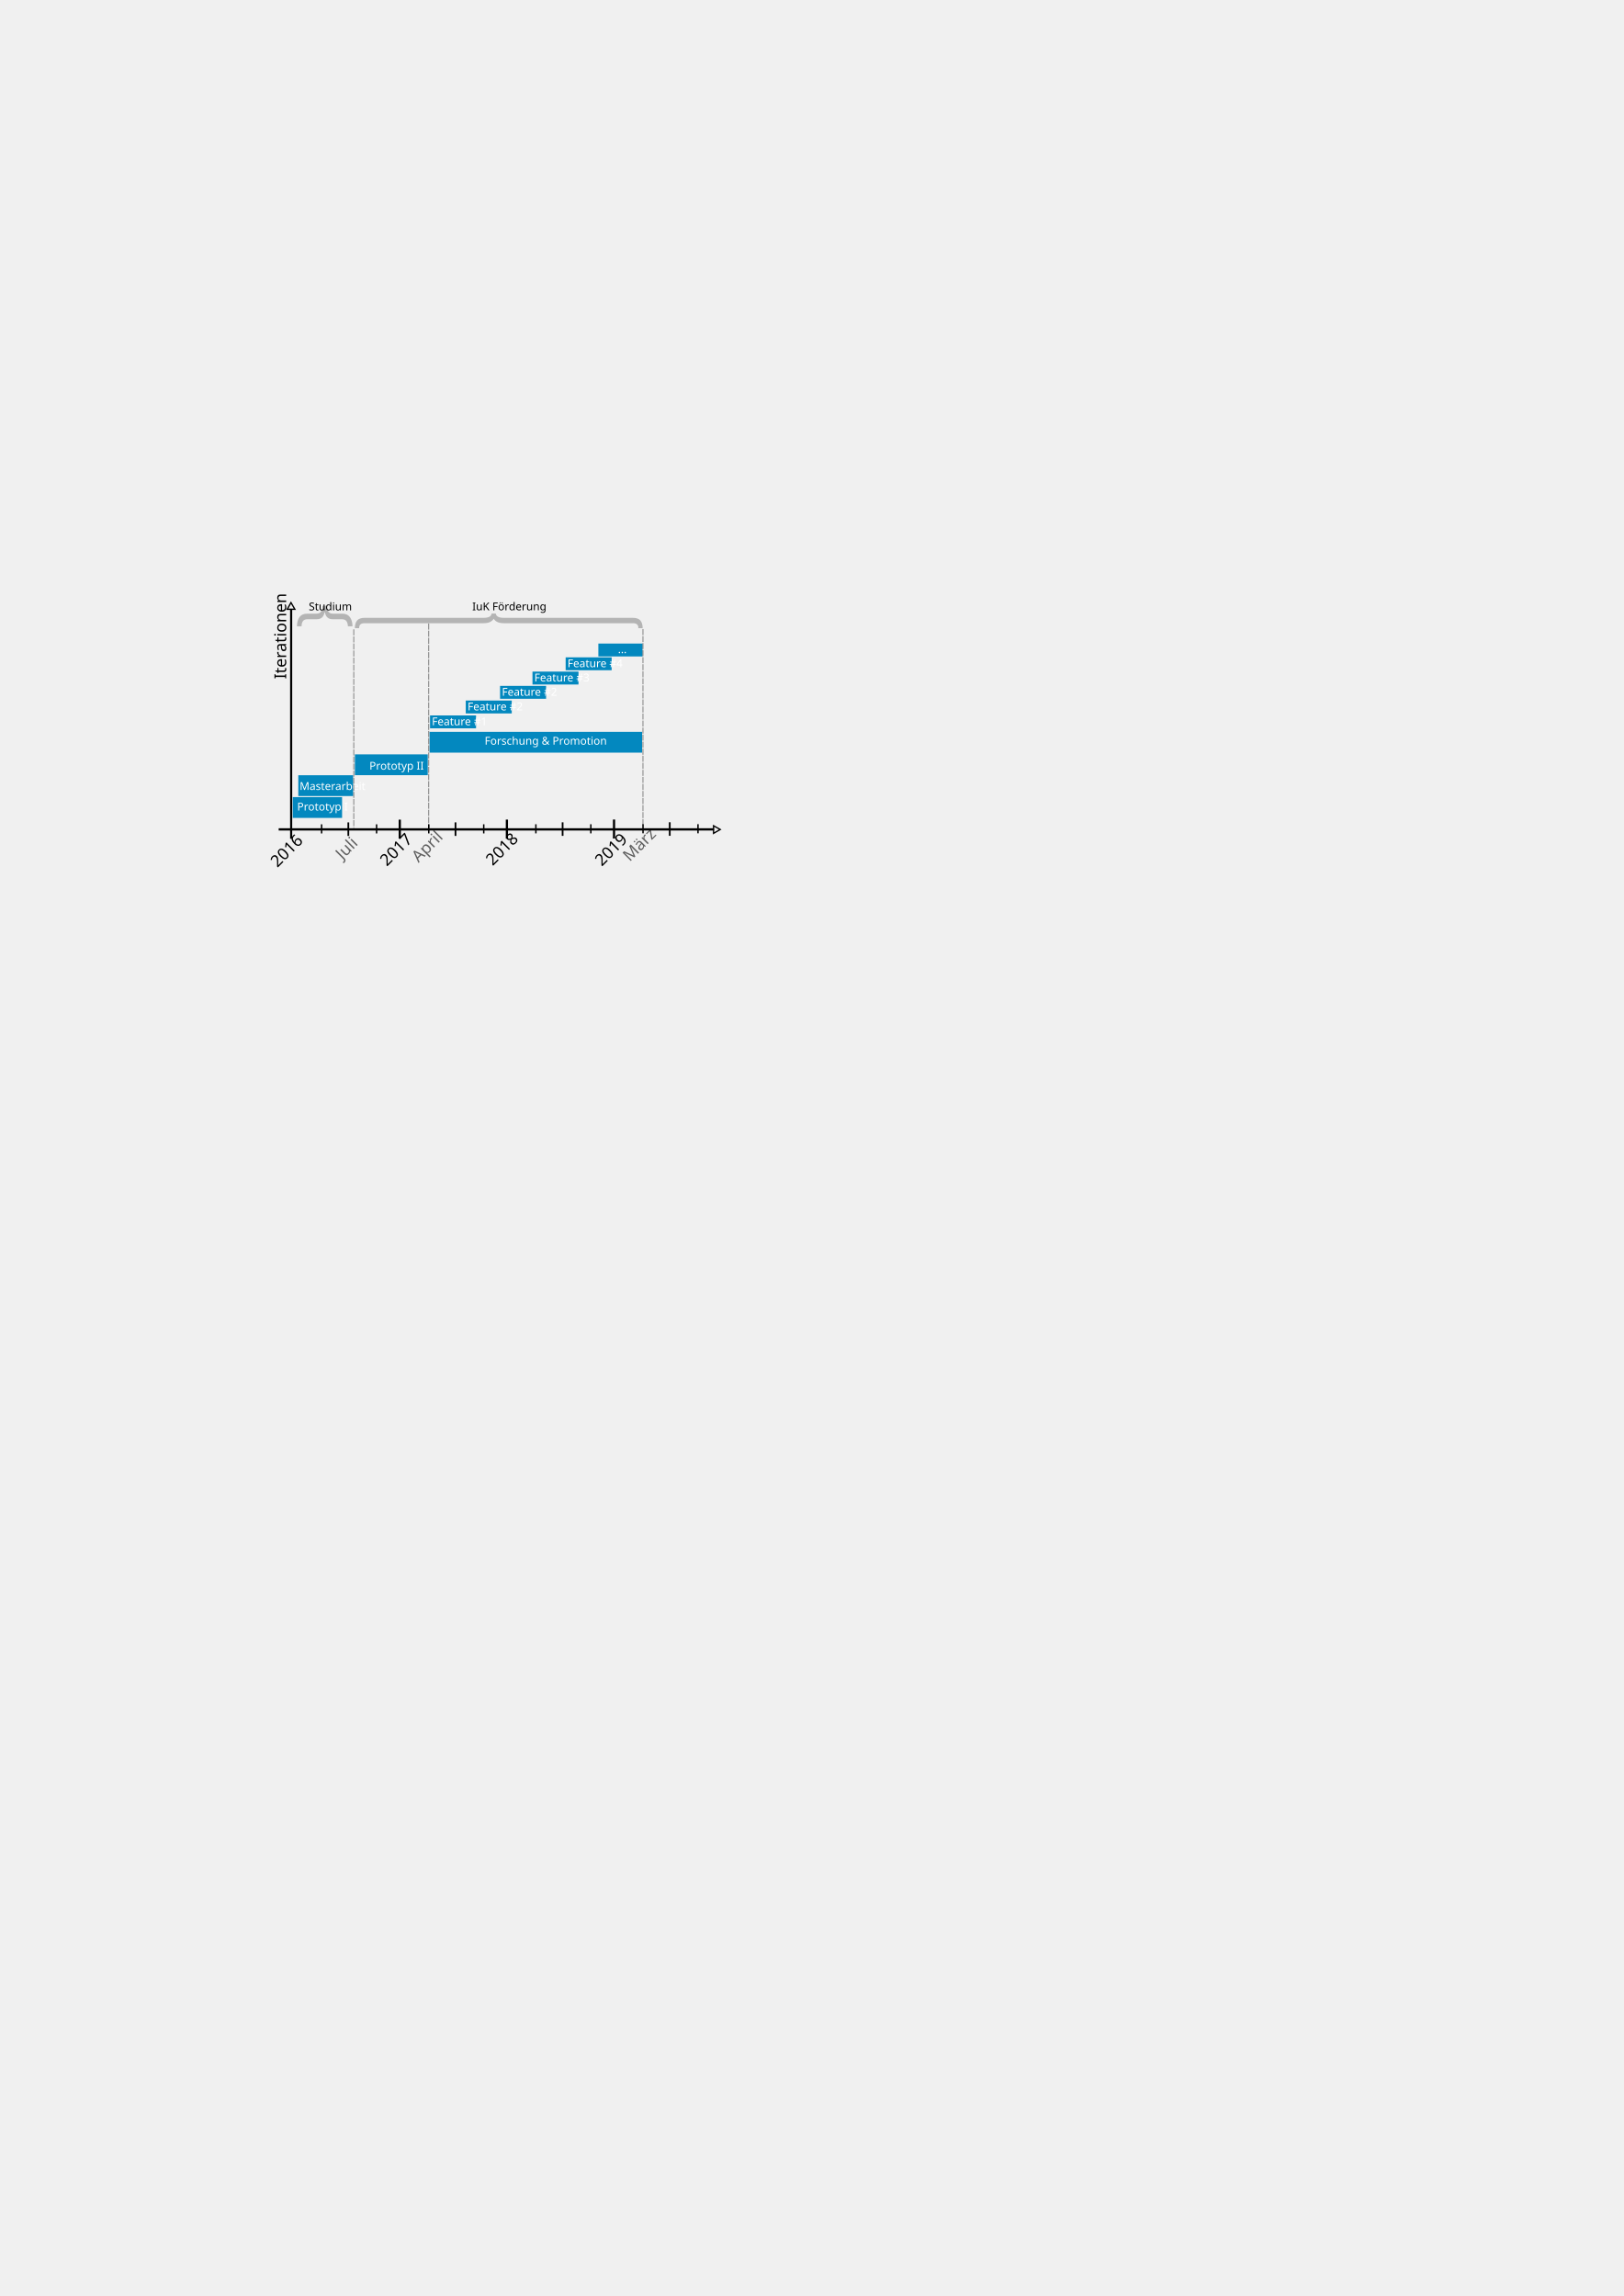
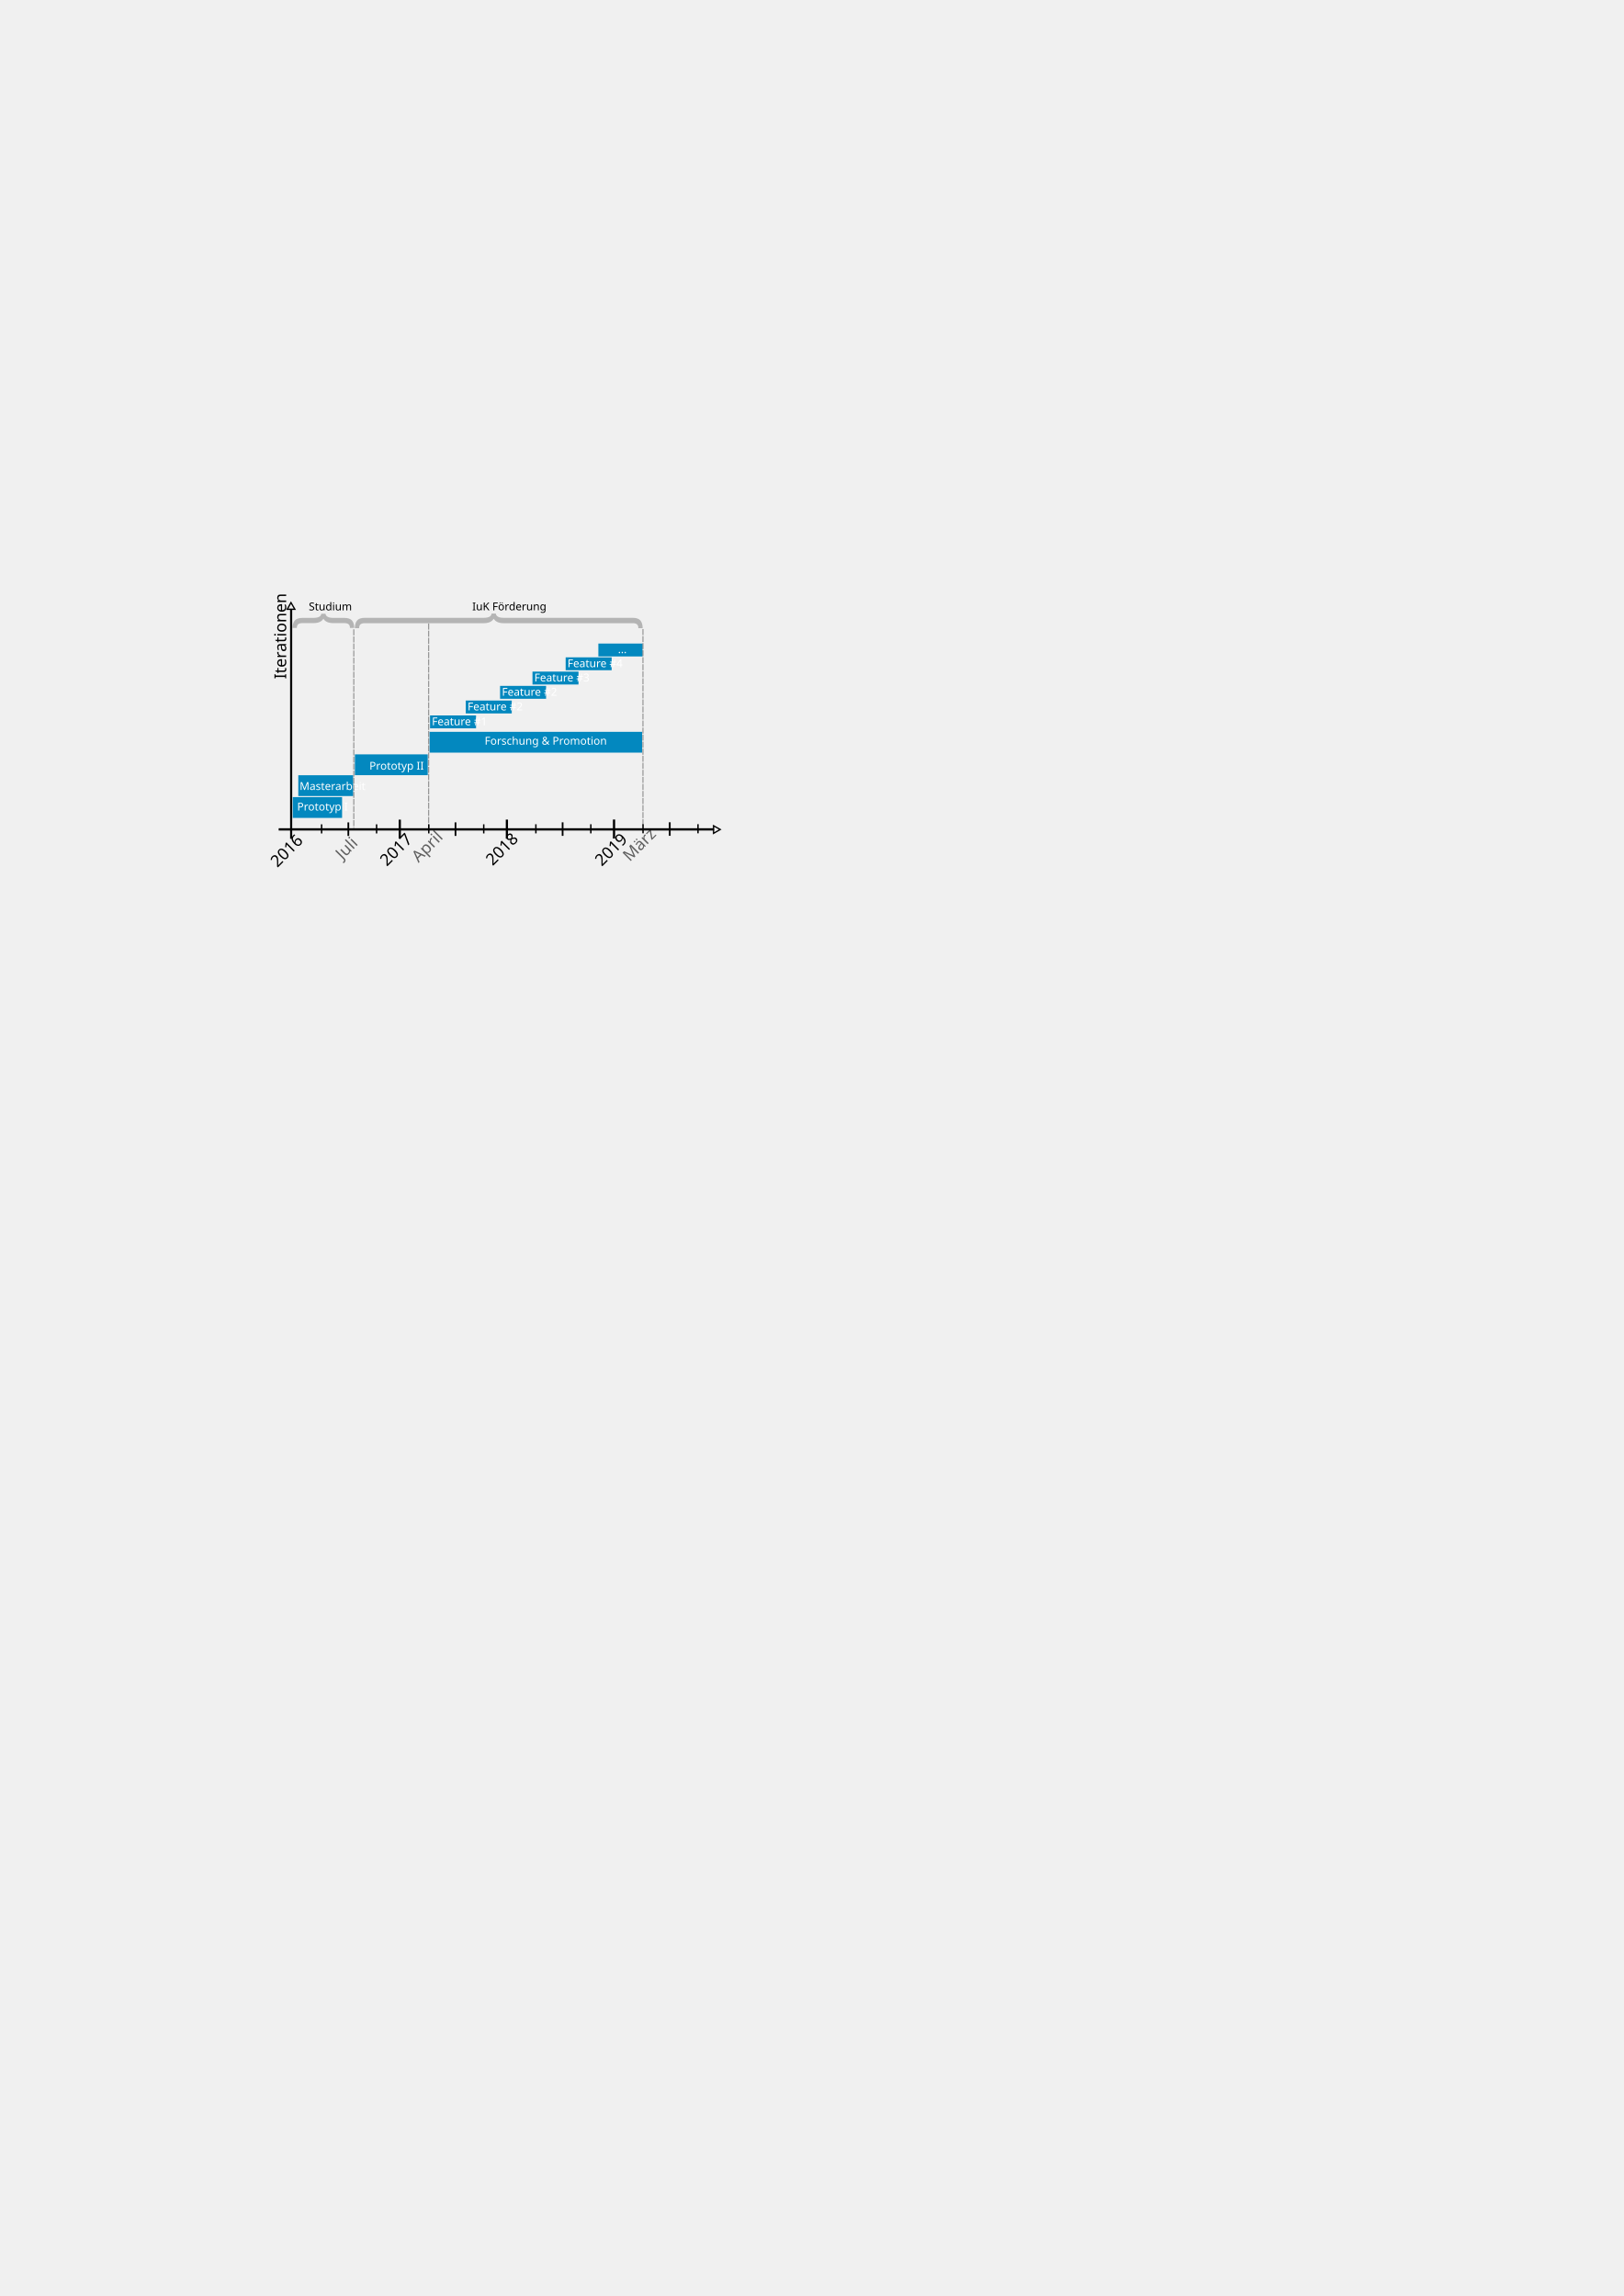
<svg xmlns="http://www.w3.org/2000/svg" width="210mm" height="297mm" viewBox="0 0 744.094 1052.362" id="svg2" version="1.1">
  <defs id="defs4" />
  <g id="layer1">
    <path style="fill:none;fill-rule:evenodd;stroke:#000000;stroke-width:1.042px;stroke-linecap:butt;stroke-linejoin:miter;stroke-opacity:1" d="m 127.709,380.144 199.45,0" id="path4155" />
    <path style="fill:none;fill-rule:evenodd;stroke:#000000;stroke-width:0.793;stroke-linecap:butt;stroke-linejoin:miter;stroke-miterlimit:4;stroke-dasharray:none;stroke-opacity:1" d="m 159.633,376.936 0,6.207" id="path4157" />
    <path id="path4159" d="m 147.385,377.82 0,4.187" style="fill:none;fill-rule:evenodd;stroke:#000000;stroke-width:0.651;stroke-linecap:butt;stroke-linejoin:miter;stroke-miterlimit:4;stroke-dasharray:none;stroke-opacity:1" />
    <path style="fill:none;fill-rule:evenodd;stroke:#000000;stroke-width:0.651;stroke-linecap:butt;stroke-linejoin:miter;stroke-miterlimit:4;stroke-dasharray:none;stroke-opacity:1" d="m 172.576,377.82 0,4.187" id="path4161" />
    <path id="path4138-7" d="m 183.206,375.677 0,8.707" style="fill:none;fill-rule:evenodd;stroke:#000000;stroke-width:1.013;stroke-linecap:butt;stroke-linejoin:miter;stroke-miterlimit:4;stroke-dasharray:none;stroke-opacity:1" />
    <path style="fill:none;fill-rule:evenodd;stroke:#000000;stroke-width:0.793;stroke-linecap:butt;stroke-linejoin:miter;stroke-miterlimit:4;stroke-dasharray:none;stroke-opacity:1" d="m 208.742,376.927 0,6.207" id="path4157-1" />
    <path id="path4159-1" d="m 196.494,377.811 0,4.187" style="fill:none;fill-rule:evenodd;stroke:#000000;stroke-width:0.651;stroke-linecap:butt;stroke-linejoin:miter;stroke-miterlimit:4;stroke-dasharray:none;stroke-opacity:1" />
    <path style="fill:none;fill-rule:evenodd;stroke:#000000;stroke-width:0.651;stroke-linecap:butt;stroke-linejoin:miter;stroke-miterlimit:4;stroke-dasharray:none;stroke-opacity:1" d="m 221.684,377.811 0,4.187" id="path4161-6" />
    <path id="path4138-7-9" d="m 232.29,375.655 0,8.707" style="fill:none;fill-rule:evenodd;stroke:#000000;stroke-width:1.013;stroke-linecap:butt;stroke-linejoin:miter;stroke-miterlimit:4;stroke-dasharray:none;stroke-opacity:1" />
    <path style="fill:none;fill-rule:evenodd;stroke:#000000;stroke-width:0.793;stroke-linecap:butt;stroke-linejoin:miter;stroke-miterlimit:4;stroke-dasharray:none;stroke-opacity:1" d="m 257.826,376.905 0,6.207" id="path4157-1-8" />
    <path id="path4159-1-7" d="m 245.578,377.789 0,4.187" style="fill:none;fill-rule:evenodd;stroke:#000000;stroke-width:0.651;stroke-linecap:butt;stroke-linejoin:miter;stroke-miterlimit:4;stroke-dasharray:none;stroke-opacity:1" />
    <path style="fill:none;fill-rule:evenodd;stroke:#000000;stroke-width:0.651;stroke-linecap:butt;stroke-linejoin:miter;stroke-miterlimit:4;stroke-dasharray:none;stroke-opacity:1" d="m 270.768,377.789 0,4.187" id="path4161-6-0" />
    <path id="path4138-7-6" d="m 281.392,375.625 0,8.707" style="fill:none;fill-rule:evenodd;stroke:#000000;stroke-width:1.013;stroke-linecap:butt;stroke-linejoin:miter;stroke-miterlimit:4;stroke-dasharray:none;stroke-opacity:1" />
    <path style="fill:none;fill-rule:evenodd;stroke:#000000;stroke-width:0.793;stroke-linecap:butt;stroke-linejoin:miter;stroke-miterlimit:4;stroke-dasharray:none;stroke-opacity:1" d="m 306.927,376.875 0,6.207" id="path4157-1-6" />
    <path id="path4159-1-4" d="m 294.679,377.759 0,4.187" style="fill:none;fill-rule:evenodd;stroke:#000000;stroke-width:0.651;stroke-linecap:butt;stroke-linejoin:miter;stroke-miterlimit:4;stroke-dasharray:none;stroke-opacity:1" />
    <path style="fill:none;fill-rule:evenodd;stroke:#000000;stroke-width:0.651;stroke-linecap:butt;stroke-linejoin:miter;stroke-miterlimit:4;stroke-dasharray:none;stroke-opacity:1" d="m 319.87,377.759 0,4.187" id="path4161-6-9" />
    <path style="fill:none;fill-rule:evenodd;stroke:#000000;stroke-width:0.956;stroke-linecap:butt;stroke-linejoin:miter;stroke-miterlimit:4;stroke-dasharray:none;stroke-opacity:1" d="m 133.423,279.226 0,105.223" id="path4155-4" />
    <text xml:space="preserve" style="font-style:normal;font-weight:normal;font-size:40px;line-height:125%;font-family:sans-serif;letter-spacing:0px;word-spacing:0px;fill:#000000;fill-opacity:1;stroke:none;stroke-width:1px;stroke-linecap:butt;stroke-linejoin:miter;stroke-opacity:1" x="-191.427" y="371.176" id="text4305" transform="matrix(0.7071068,-0.7071068,0.7071068,0.7071068,0,0)">
      <tspan id="tspan4307" x="-191.427" y="371.176" style="font-style:normal;font-variant:normal;font-weight:normal;font-stretch:normal;font-size:7.5px;line-height:125%;font-family:'Ubuntu Condensed';-inkscape-font-specification:'Ubuntu Condensed, Normal';text-align:start;writing-mode:lr-tb;text-anchor:start">2016</tspan>
    </text>
    <text xml:space="preserve" style="font-style:normal;font-weight:normal;font-size:40px;line-height:125%;font-family:sans-serif;letter-spacing:0px;word-spacing:0px;fill:#000000;fill-opacity:1;stroke:none;stroke-width:1px;stroke-linecap:butt;stroke-linejoin:miter;stroke-opacity:1" x="-155.585" y="406.278" id="text4305-3" transform="matrix(0.7071068,-0.7071068,0.7071068,0.7071068,0,0)">
      <tspan id="tspan4307-2" x="-155.585" y="406.278" style="font-style:normal;font-variant:normal;font-weight:normal;font-stretch:normal;font-size:7.5px;line-height:125%;font-family:'Ubuntu Condensed';-inkscape-font-specification:'Ubuntu Condensed, Normal';text-align:start;writing-mode:lr-tb;text-anchor:start">2017</tspan>
    </text>
    <text xml:space="preserve" style="font-style:normal;font-weight:normal;font-size:40px;line-height:125%;font-family:sans-serif;letter-spacing:0px;word-spacing:0px;fill:#000000;fill-opacity:1;stroke:none;stroke-width:1px;stroke-linecap:butt;stroke-linejoin:miter;stroke-opacity:1" x="-121.114" y="440.396" id="text4305-3-7" transform="matrix(0.7071068,-0.7071068,0.7071068,0.7071068,0,0)">
      <tspan id="tspan4307-2-9" x="-121.114" y="440.396" style="font-style:normal;font-variant:normal;font-weight:normal;font-stretch:normal;font-size:7.5px;line-height:125%;font-family:'Ubuntu Condensed';-inkscape-font-specification:'Ubuntu Condensed, Normal';text-align:start;writing-mode:lr-tb;text-anchor:start">2018</tspan>
    </text>
    <text xml:space="preserve" style="font-style:normal;font-weight:normal;font-size:40px;line-height:125%;font-family:sans-serif;letter-spacing:0px;word-spacing:0px;fill:#000000;fill-opacity:1;stroke:none;stroke-width:1px;stroke-linecap:butt;stroke-linejoin:miter;stroke-opacity:1" x="-85.935" y="475.928" id="text4305-3-7-1" transform="matrix(0.7071068,-0.7071068,0.7071068,0.7071068,0,0)">
      <tspan id="tspan4307-2-9-8" x="-85.935" y="475.928" style="font-style:normal;font-variant:normal;font-weight:normal;font-stretch:normal;font-size:7.5px;line-height:125%;font-family:'Ubuntu Condensed';-inkscape-font-specification:'Ubuntu Condensed, Normal';text-align:start;writing-mode:lr-tb;text-anchor:start">2019</tspan>
    </text>
    <rect style="fill:#0388bf;fill-opacity:1;stroke-width:1.013;stroke-miterlimit:4;stroke-dasharray:none" id="rect4371" width="22.61" height="9.536" x="134.156" y="365.35" />
    <rect y="355.328" x="136.699" height="9.536" width="25.107" id="rect4373" style="fill:#0388bf;fill-opacity:1;stroke-width:1.013;stroke-miterlimit:4;stroke-dasharray:none" />
    <rect y="345.762" x="162.634" height="9.536" width="33.386" id="rect4373-9" style="fill:#0388bf;fill-opacity:1;stroke-width:1.013;stroke-miterlimit:4;stroke-dasharray:none" />
    <path style="fill:none;fill-rule:evenodd;stroke:#000000;stroke-width:0.6;stroke-linecap:butt;stroke-linejoin:miter;stroke-miterlimit:4;stroke-dasharray:none;stroke-opacity:1" d="m 327,378.487 0,3.469 3.062,-1.768 z" id="path4392" />
    <path style="fill:none;fill-rule:evenodd;stroke:#000000;stroke-width:0.6;stroke-linecap:butt;stroke-linejoin:miter;stroke-miterlimit:4;stroke-dasharray:none;stroke-opacity:1" d="m 131.648,279.252 3.469,0 -1.768,-3.062 z" id="path4392-0" />
    <rect y="327.919" x="197.071" height="5.912" width="21.084" id="rect4373-9-5" style="fill:#0388bf;fill-opacity:1;stroke-width:1.013;stroke-miterlimit:4;stroke-dasharray:none" />
    <rect y="335.432" x="196.857" height="9.536" width="97.402" id="rect4373-9-9" style="fill:#0388bf;fill-opacity:1;stroke-width:1.013;stroke-miterlimit:4;stroke-dasharray:none" />
    <text xml:space="preserve" style="font-style:normal;font-weight:normal;font-size:40px;line-height:125%;font-family:sans-serif;letter-spacing:0px;word-spacing:0px;fill:#000000;fill-opacity:1;stroke:none;stroke-width:1px;stroke-linecap:butt;stroke-linejoin:miter;stroke-opacity:1" x="-311.226" y="131.143" id="text4523" transform="matrix(0,-1,1,0,0,0)">
      <tspan id="tspan4525" x="-311.226" y="131.143" style="font-style:normal;font-variant:normal;font-weight:normal;font-stretch:normal;font-size:7.5px;line-height:125%;font-family:'Ubuntu Condensed';-inkscape-font-specification:'Ubuntu Condensed, Normal';text-align:start;writing-mode:lr-tb;text-anchor:start">Iterationen</tspan>
    </text>
    <path style="opacity:0.42;fill:none;fill-rule:evenodd;stroke:#000000;stroke-width:0.469;stroke-linecap:butt;stroke-linejoin:miter;stroke-miterlimit:4;stroke-dasharray:2.815, 0.469;stroke-dashoffset:0;stroke-opacity:1" d="m 196.443,285.771 0,93.711" id="path4155-4-7-3" />
    <text xml:space="preserve" style="font-style:normal;font-weight:normal;font-size:40px;line-height:125%;font-family:sans-serif;letter-spacing:0px;word-spacing:0px;fill:#000000;fill-opacity:1;stroke:none;stroke-width:1px;stroke-linecap:butt;stroke-linejoin:miter;stroke-opacity:1" x="222.09" y="341.307" id="text4595">
      <tspan id="tspan4597" x="222.09" y="341.307" style="font-style:normal;font-variant:normal;font-weight:normal;font-stretch:normal;font-size:5px;line-height:125%;font-family:'Ubuntu Condensed';-inkscape-font-specification:'Ubuntu Condensed, Normal';text-align:start;writing-mode:lr-tb;text-anchor:start;fill:#ffffff">Forschung &amp; Promotion</tspan>
    </text>
    <text xml:space="preserve" style="font-style:normal;font-weight:normal;font-size:40px;line-height:125%;font-family:sans-serif;letter-spacing:0px;word-spacing:0px;fill:#000000;fill-opacity:1;stroke:none;stroke-width:1px;stroke-linecap:butt;stroke-linejoin:miter;stroke-opacity:1" x="136.176" y="371.489" id="text4595-0">
      <tspan id="tspan4597-0" x="136.176" y="371.489" style="font-style:normal;font-variant:normal;font-weight:normal;font-stretch:normal;font-size:5px;line-height:125%;font-family:'Ubuntu Condensed';-inkscape-font-specification:'Ubuntu Condensed, Normal';text-align:start;writing-mode:lr-tb;text-anchor:start;fill:#ffffff">Prototyp I</tspan>
    </text>
    <text xml:space="preserve" style="font-style:normal;font-weight:normal;font-size:40px;line-height:125%;font-family:sans-serif;letter-spacing:0px;word-spacing:0px;fill:#000000;fill-opacity:1;stroke:none;stroke-width:1px;stroke-linecap:butt;stroke-linejoin:miter;stroke-opacity:1" x="137.308" y="362.076" id="text4595-0-1">
      <tspan id="tspan4597-0-4" x="137.308" y="362.076" style="font-style:normal;font-variant:normal;font-weight:normal;font-stretch:normal;font-size:5px;line-height:125%;font-family:'Ubuntu Condensed';-inkscape-font-specification:'Ubuntu Condensed, Normal';text-align:start;writing-mode:lr-tb;text-anchor:start;fill:#ffffff">Masterarbeit</tspan>
    </text>
    <text xml:space="preserve" style="font-style:normal;font-weight:normal;font-size:40px;line-height:125%;font-family:sans-serif;letter-spacing:0px;word-spacing:0px;fill:#000000;fill-opacity:1;stroke:none;stroke-width:1px;stroke-linecap:butt;stroke-linejoin:miter;stroke-opacity:1;opacity:0.6;" x="-167.863" y="389.761" id="text4305-3-5" transform="matrix(0.7071068,-0.7071068,0.7071068,0.7071068,0,0)">
      <tspan id="tspan4307-2-7" x="-167.863" y="389.761" style="font-style:normal;font-variant:normal;font-weight:normal;font-stretch:normal;font-size:7.5px;line-height:125%;font-family:'Ubuntu Condensed';-inkscape-font-specification:'Ubuntu Condensed, Normal';text-align:start;writing-mode:lr-tb;text-anchor:start;">Juli</tspan>
    </text>
    <text xml:space="preserve" style="font-style:normal;font-weight:normal;font-size:40px;line-height:125%;font-family:sans-serif;letter-spacing:0px;word-spacing:0px;fill:#000000;fill-opacity:1;stroke:none;stroke-width:1px;stroke-linecap:butt;stroke-linejoin:miter;stroke-opacity:1;opacity:0.6;" x="-144.112" y="415.339" id="text4305-3-5-6" transform="matrix(0.7071068,-0.7071068,0.7071068,0.7071068,0,0)">
      <tspan id="tspan4307-2-7-1" x="-144.112" y="415.339" style="font-style:normal;font-variant:normal;font-weight:normal;font-stretch:normal;font-size:7.5px;line-height:125%;font-family:'Ubuntu Condensed';-inkscape-font-specification:'Ubuntu Condensed, Normal';text-align:start;writing-mode:lr-tb;text-anchor:start;">April</tspan>
    </text>
    <text xml:space="preserve" style="font-style:normal;font-weight:normal;font-size:40px;line-height:125%;font-family:sans-serif;letter-spacing:0px;word-spacing:0px;fill:#000000;fill-opacity:1;stroke:none;stroke-width:1px;stroke-linecap:butt;stroke-linejoin:miter;stroke-opacity:1" x="169.281" y="352.767" id="text4595-1">
      <tspan id="tspan4597-6" x="169.281" y="352.767" style="font-style:normal;font-variant:normal;font-weight:normal;font-stretch:normal;font-size:5px;line-height:125%;font-family:'Ubuntu Condensed';-inkscape-font-specification:'Ubuntu Condensed, Normal';text-align:start;writing-mode:lr-tb;text-anchor:start;fill:#ffffff">Prototyp II</tspan>
    </text>
    <text xml:space="preserve" style="font-style:normal;font-weight:normal;font-size:40px;line-height:125%;font-family:sans-serif;letter-spacing:0px;word-spacing:0px;fill:#000000;fill-opacity:1;stroke:none;stroke-width:1px;stroke-linecap:butt;stroke-linejoin:miter;stroke-opacity:1" x="197.917" y="332.432" id="text4595-08">
      <tspan id="tspan4597-63" x="197.917" y="332.432" style="font-style:normal;font-variant:normal;font-weight:normal;font-stretch:normal;font-size:5px;line-height:125%;font-family:'Ubuntu Condensed';-inkscape-font-specification:'Ubuntu Condensed, Normal';text-align:start;writing-mode:lr-tb;text-anchor:start;fill:#ffffff">Feature #1</tspan>
    </text>
    <rect y="321.086" x="213.434" height="5.912" width="21.084" id="rect4373-9-5-6" style="fill:#0388bf;fill-opacity:1;stroke-width:1.013;stroke-miterlimit:4;stroke-dasharray:none" />
    <text xml:space="preserve" style="font-style:normal;font-weight:normal;font-size:40px;line-height:125%;font-family:sans-serif;letter-spacing:0px;word-spacing:0px;fill:#000000;fill-opacity:1;stroke:none;stroke-width:1px;stroke-linecap:butt;stroke-linejoin:miter;stroke-opacity:1" x="214.281" y="325.6" id="text4595-08-3">
      <tspan id="tspan4597-63-7" x="214.281" y="325.6" style="font-style:normal;font-variant:normal;font-weight:normal;font-stretch:normal;font-size:5px;line-height:125%;font-family:'Ubuntu Condensed';-inkscape-font-specification:'Ubuntu Condensed, Normal';text-align:start;writing-mode:lr-tb;text-anchor:start;fill:#ffffff">Feature #2</tspan>
    </text>
    <rect y="314.369" x="229.167" height="5.912" width="21.084" id="rect4373-9-5-3" style="fill:#0388bf;fill-opacity:1;stroke-width:1.013;stroke-miterlimit:4;stroke-dasharray:none" />
    <text xml:space="preserve" style="font-style:normal;font-weight:normal;font-size:40px;line-height:125%;font-family:sans-serif;letter-spacing:0px;word-spacing:0px;fill:#000000;fill-opacity:1;stroke:none;stroke-width:1px;stroke-linecap:butt;stroke-linejoin:miter;stroke-opacity:1" x="230.014" y="318.882" id="text4595-08-7">
      <tspan id="tspan4597-63-2" x="230.014" y="318.882" style="font-style:normal;font-variant:normal;font-weight:normal;font-stretch:normal;font-size:5px;line-height:125%;font-family:'Ubuntu Condensed';-inkscape-font-specification:'Ubuntu Condensed, Normal';text-align:start;writing-mode:lr-tb;text-anchor:start;fill:#ffffff">Feature #2</tspan>
    </text>
    <rect y="307.828" x="244.017" height="5.912" width="21.084" id="rect4373-9-5-0" style="fill:#0388bf;fill-opacity:1;stroke-width:1.013;stroke-miterlimit:4;stroke-dasharray:none" />
    <text xml:space="preserve" style="font-style:normal;font-weight:normal;font-size:40px;line-height:125%;font-family:sans-serif;letter-spacing:0px;word-spacing:0px;fill:#000000;fill-opacity:1;stroke:none;stroke-width:1px;stroke-linecap:butt;stroke-linejoin:miter;stroke-opacity:1" x="244.863" y="312.341" id="text4595-08-1">
      <tspan id="tspan4597-63-9" x="244.863" y="312.341" style="font-style:normal;font-variant:normal;font-weight:normal;font-stretch:normal;font-size:5px;line-height:125%;font-family:'Ubuntu Condensed';-inkscape-font-specification:'Ubuntu Condensed, Normal';text-align:start;writing-mode:lr-tb;text-anchor:start;fill:#ffffff">Feature #3</tspan>
    </text>
    <rect y="301.287" x="259.219" height="5.912" width="21.084" id="rect4373-9-5-04" style="fill:#0388bf;fill-opacity:1;stroke-width:1.013;stroke-miterlimit:4;stroke-dasharray:none" />
    <text xml:space="preserve" style="font-style:normal;font-weight:normal;font-size:40px;line-height:125%;font-family:sans-serif;letter-spacing:0px;word-spacing:0px;fill:#000000;fill-opacity:1;stroke:none;stroke-width:1px;stroke-linecap:butt;stroke-linejoin:miter;stroke-opacity:1" x="260.066" y="305.801" id="text4595-08-6">
      <tspan id="tspan4597-63-94" x="260.066" y="305.801" style="font-style:normal;font-variant:normal;font-weight:normal;font-stretch:normal;font-size:5px;line-height:125%;font-family:'Ubuntu Condensed';-inkscape-font-specification:'Ubuntu Condensed, Normal';text-align:start;writing-mode:lr-tb;text-anchor:start;fill:#ffffff">Feature #4</tspan>
    </text>
    <rect y="294.969" x="274.208" height="5.912" width="20.209" id="rect4373-9-5-04-1" style="fill:#0388bf;fill-opacity:1;stroke-width:1.013;stroke-miterlimit:4;stroke-dasharray:none" />
    <text xml:space="preserve" style="font-style:normal;font-weight:normal;font-size:40px;line-height:125%;font-family:sans-serif;letter-spacing:0px;word-spacing:0px;fill:#000000;fill-opacity:1;stroke:none;stroke-width:1px;stroke-linecap:butt;stroke-linejoin:miter;stroke-opacity:1" x="283.18" y="299.357" id="text4595-08-6-8">
      <tspan id="tspan4597-63-94-0" x="283.18" y="299.357" style="font-style:normal;font-variant:normal;font-weight:normal;font-stretch:normal;font-size:5px;line-height:125%;font-family:'Ubuntu Condensed';-inkscape-font-specification:'Ubuntu Condensed, Normal';text-align:start;writing-mode:lr-tb;text-anchor:start;fill:#ffffff">...</tspan>
    </text>
    <path style="opacity:0.42;fill:none;fill-rule:evenodd;stroke:#000000;stroke-width:0.463;stroke-linecap:butt;stroke-linejoin:miter;stroke-miterlimit:4;stroke-dasharray:2.776, 0.463;stroke-dashoffset:0;stroke-opacity:1" d="m 162.125,288.446 0,91.083" id="path4155-4-7-3-5" />
-     <text xml:space="preserve" style="font-style:normal;font-weight:normal;font-size:29.188px;line-height:125%;font-family:sans-serif;letter-spacing:0px;word-spacing:0px;opacity:0.25;fill:#000000;fill-opacity:1;stroke:none;stroke-width:1px;stroke-linecap:butt;stroke-linejoin:miter;stroke-opacity:1;" x="-287.996" y="156.925" id="text4831" transform="matrix(0,-1,1,0,0,0)">
-       <tspan id="tspan4833" x="-287.996" y="156.925" style="font-style:normal;font-variant:normal;font-weight:normal;font-stretch:normal;font-size:29.188px;line-height:125%;font-family:'Ubuntu Condensed';-inkscape-font-specification:'Ubuntu Condensed, Normal';text-align:start;writing-mode:lr-tb;text-anchor:start;fill:#000000;fill-opacity:1;">}</tspan>
-     </text>
+     <g transform="matrix(0,-1,1,0,0,0)" style="font-style:normal;font-weight:normal;font-size:29.188px;line-height:125%;font-family:sans-serif;letter-spacing:0px;word-spacing:0px;opacity:0.25;fill:#000000;fill-opacity:1;stroke:none;stroke-width:1px;stroke-linecap:butt;stroke-linejoin:miter;stroke-opacity:1" id="text4831">
+       <path d="m -281.312,149.161 q -0.963,0.117 -1.43,1.051 -0.467,0.905 -0.467,2.539 l 0,5.02 q 0,2.51 -1.197,3.532 -1.168,1.022 -3.415,1.022 l 0,-1.956 q 1.226,0 1.722,-0.642 0.496,-0.613 0.496,-1.926 l 0,-4.991 q 0,-3.415 2.014,-4.612 -2.014,-1.197 -2.014,-4.612 l 0,-4.991 q 0,-1.313 -0.496,-1.926 -0.496,-0.642 -1.722,-0.642 l 0,-1.956 q 2.247,0 3.415,1.022 1.197,1.022 1.197,3.532 l 0,5.02 q 0,1.635 0.467,2.569 0.467,0.905 1.43,1.022 l 0,1.926 z" style="font-style:normal;font-variant:normal;font-weight:normal;font-stretch:normal;font-size:29.188px;line-height:125%;font-family:'Ubuntu Condensed';-inkscape-font-specification:'Ubuntu Condensed, Normal';text-align:start;writing-mode:lr-tb;text-anchor:start;fill:#000000;fill-opacity:1" id="path4974" />
+     </g>
    <text xml:space="preserve" style="font-style:normal;font-weight:normal;font-size:40px;line-height:125%;font-family:sans-serif;letter-spacing:0px;word-spacing:0px;fill:#000000;fill-opacity:1;stroke:none;stroke-width:1px;stroke-linecap:butt;stroke-linejoin:miter;stroke-opacity:1" x="141.51" y="279.76" id="text4871">
      <tspan id="tspan4873" x="141.51" y="279.76" style="font-style:normal;font-variant:normal;font-weight:normal;font-stretch:normal;font-size:5px;line-height:125%;font-family:'Ubuntu Condensed';-inkscape-font-specification:'Ubuntu Condensed, Normal';text-align:start;writing-mode:lr-tb;text-anchor:start">Studium</tspan>
    </text>
    <text xml:space="preserve" style="font-style:normal;font-weight:normal;font-size:40px;line-height:125%;font-family:sans-serif;letter-spacing:0px;word-spacing:0px;fill:#000000;fill-opacity:1;stroke:none;stroke-width:1px;stroke-linecap:butt;stroke-linejoin:miter;stroke-opacity:1" x="216.423" y="279.718" id="text4871-1">
      <tspan id="tspan4873-2" x="216.423" y="279.718" style="font-style:normal;font-variant:normal;font-weight:normal;font-stretch:normal;font-size:5px;line-height:125%;font-family:'Ubuntu Condensed';-inkscape-font-specification:'Ubuntu Condensed, Normal';text-align:start;writing-mode:lr-tb;text-anchor:start">IuK Förderung</tspan>
    </text>
    <path style="opacity:0.42;fill:none;fill-rule:evenodd;stroke:#000000;stroke-width:0.461;stroke-linecap:butt;stroke-linejoin:miter;stroke-miterlimit:4;stroke-dasharray:2.766, 0.461;stroke-dashoffset:0;stroke-opacity:1" d="m 294.644,288.312 0,90.464" id="path4155-4-7-3-8" />
    <text xml:space="preserve" style="font-style:normal;font-weight:normal;font-size:40px;line-height:125%;font-family:sans-serif;letter-spacing:0px;word-spacing:0px;opacity:0.6;fill:#000000;fill-opacity:1;stroke:none;stroke-width:1px;stroke-linecap:butt;stroke-linejoin:miter;stroke-opacity:1" x="-75.364" y="483.471" id="text4305-3-5-6-5" transform="matrix(0.7071068,-0.7071068,0.7071068,0.7071068,0,0)">
      <tspan id="tspan4307-2-7-1-5" x="-75.364" y="483.471" style="font-style:normal;font-variant:normal;font-weight:normal;font-stretch:normal;font-size:7.5px;line-height:125%;font-family:'Ubuntu Condensed';-inkscape-font-specification:'Ubuntu Condensed, Normal';text-align:start;writing-mode:lr-tb;text-anchor:start">März</tspan>
    </text>
    <g transform="matrix(0,-1.027159,1,0,49.75,-7.6381)" style="font-style:normal;font-weight:normal;font-size:29.188px;line-height:125%;font-family:sans-serif;letter-spacing:0px;word-spacing:0px;opacity:0.25;fill:#000000;fill-opacity:1;stroke:none;stroke-width:1px;stroke-linecap:butt;stroke-linejoin:miter;stroke-opacity:1" id="text4831-2">
      <path d="m -281.233,177.463 c -0.642,0.078 -1.119,0.428 -1.43,1.051 -0.311,0.603 -0.467,1.45 -0.467,2.539 l 0,59.145 c 0,1.673 -0.399,2.851 -1.197,3.532 -0.778,0.681 -1.917,1.022 -3.415,1.022 l 0,-1.956 c 0.817,0 1.391,-0.214 1.722,-0.642 0.331,-0.409 0.496,-1.051 0.496,-1.926 l 0,-59.116 c 0,-2.277 0.671,-3.814 2.014,-4.612 -1.343,-0.798 -2.014,-2.335 -2.014,-4.612 l 0,-54.491 c 0,-0.876 -0.165,-1.518 -0.496,-1.926 -0.331,-0.428 -0.905,-0.642 -1.722,-0.642 l 0,-1.956 c 1.498,0 2.637,0.341 3.415,1.022 0.798,0.681 1.197,1.858 1.197,3.532 l 0,54.52 c 0,1.09 0.156,1.946 0.467,2.569 0.311,0.603 0.788,0.944 1.43,1.022 z" style="font-style:normal;font-variant:normal;font-weight:normal;font-stretch:normal;font-size:29.188px;line-height:125%;font-family:'Ubuntu Condensed';-inkscape-font-specification:'Ubuntu Condensed, Normal';text-align:start;writing-mode:lr-tb;text-anchor:start;fill:#000000;fill-opacity:1" id="path4971" />
    </g>
  </g>
</svg>
